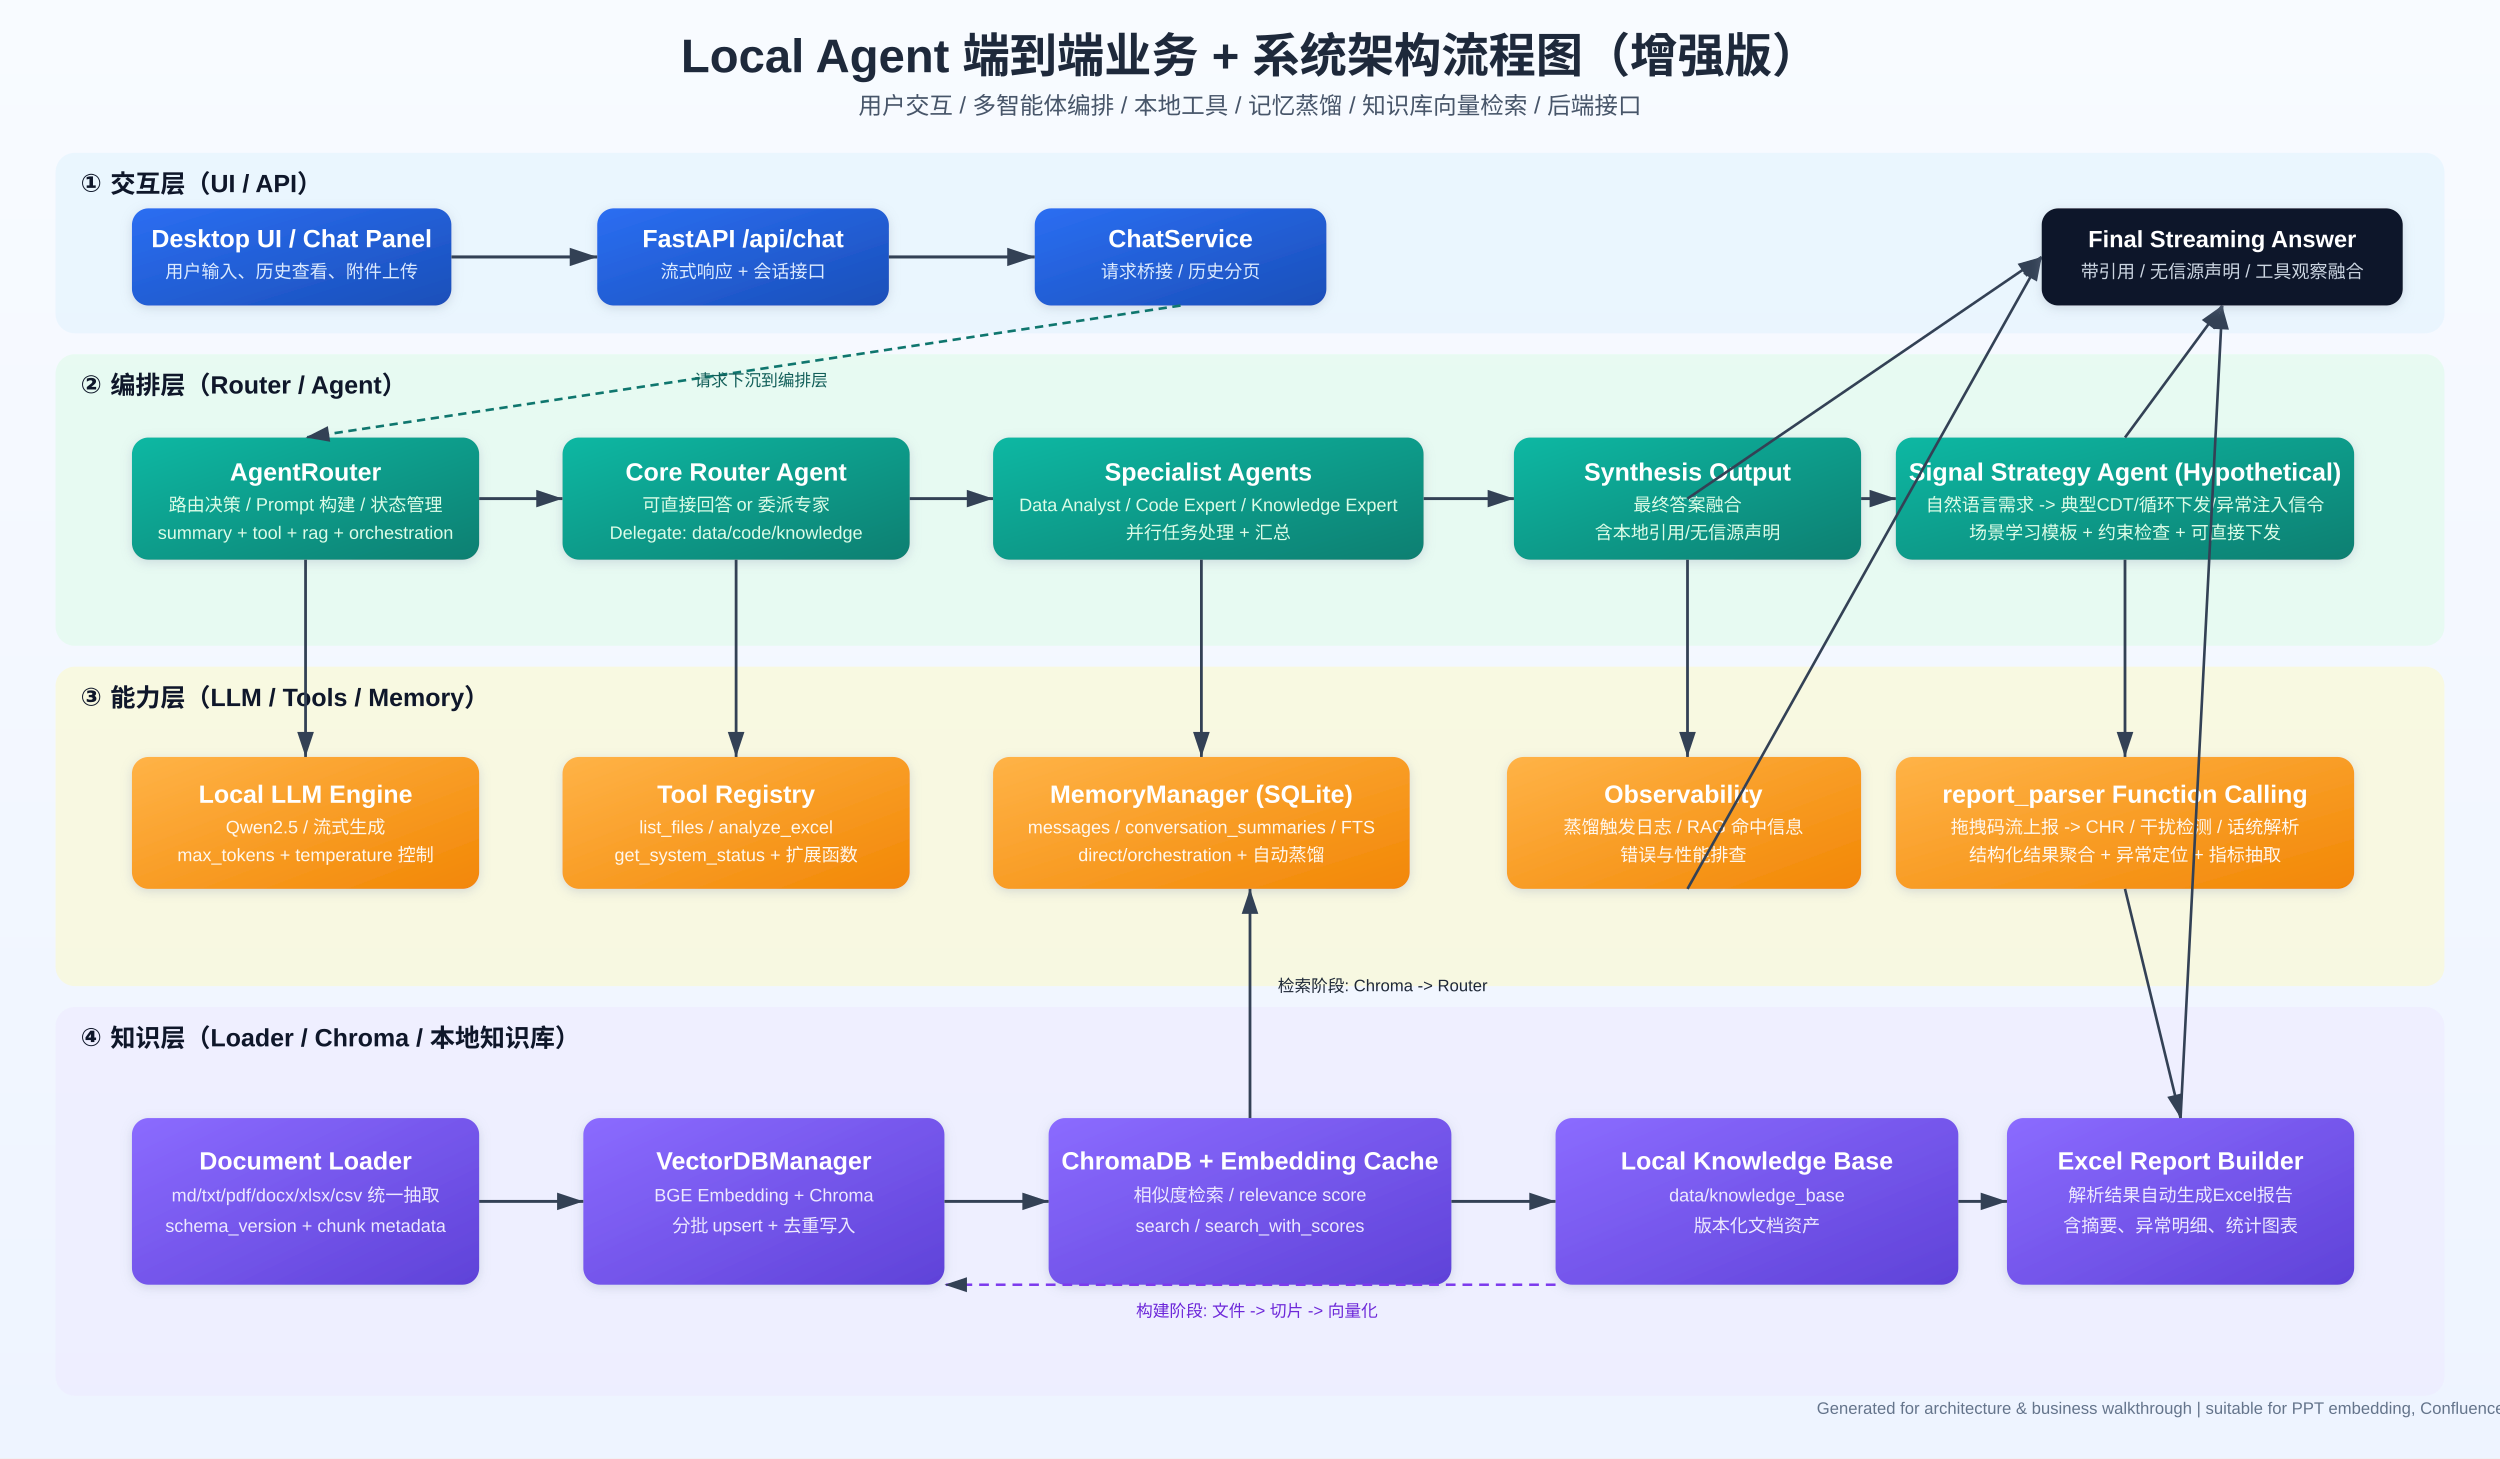
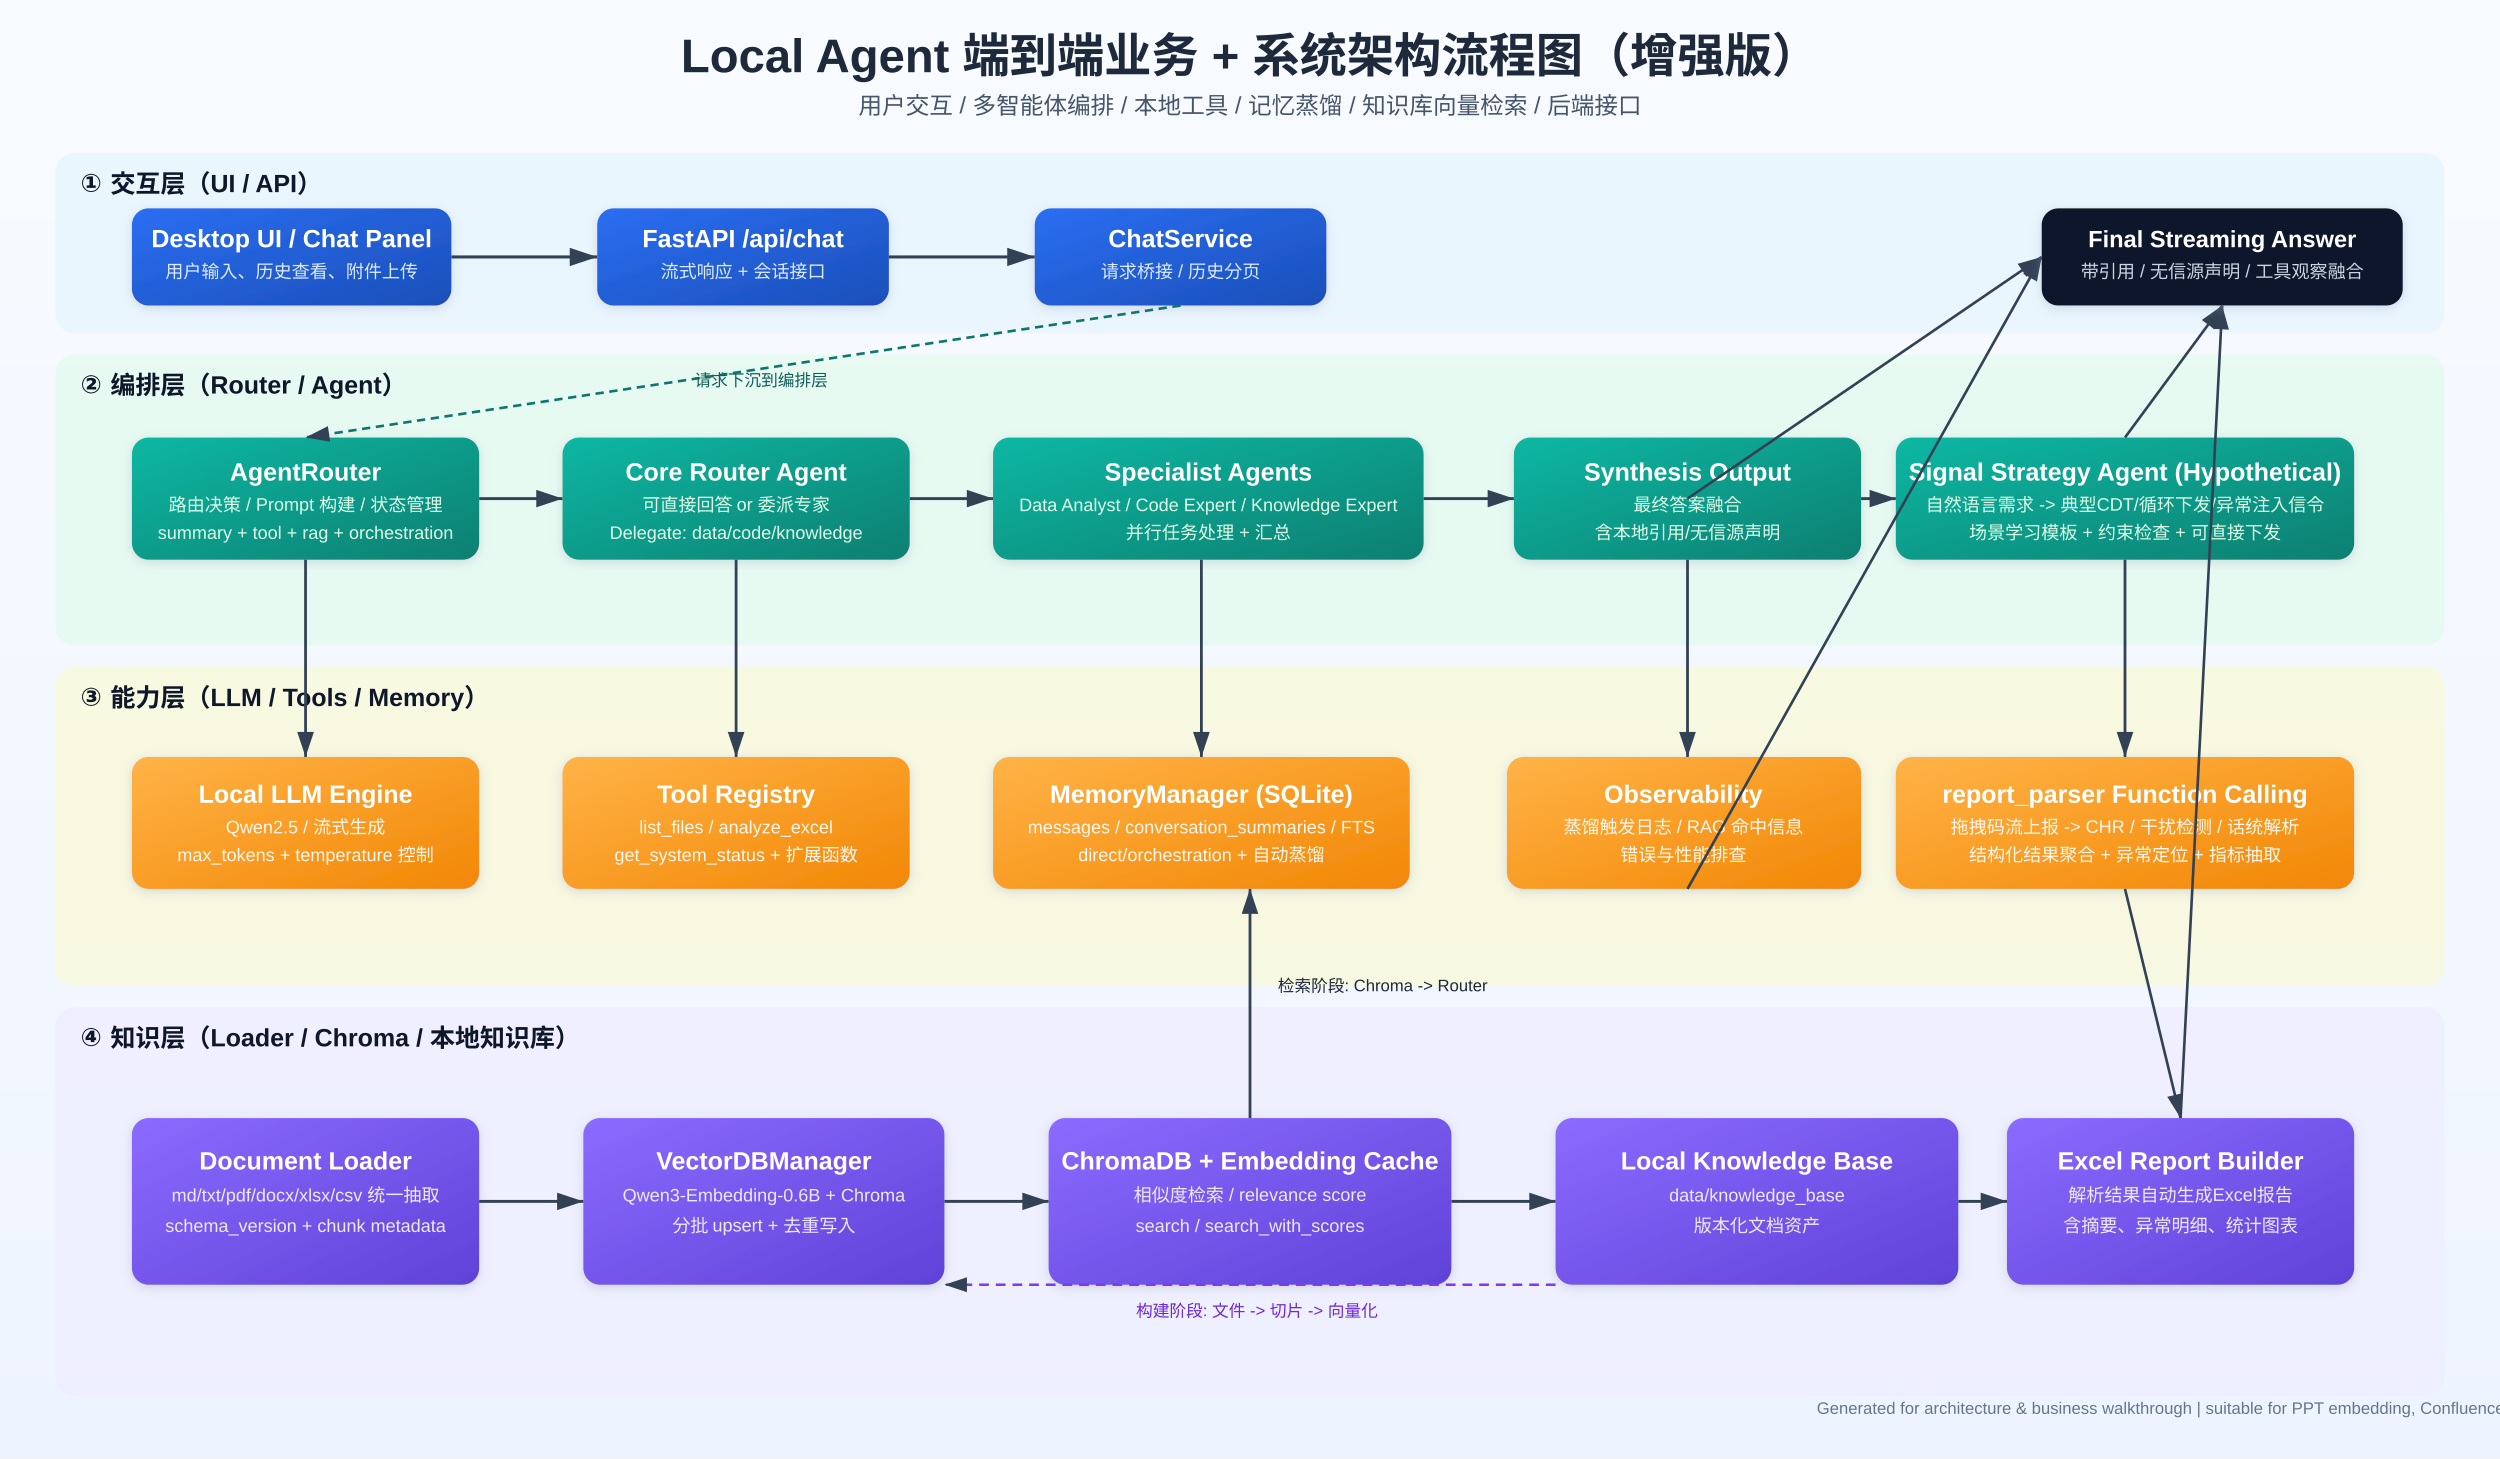
<svg xmlns="http://www.w3.org/2000/svg" width="1800" height="1050" viewBox="0 0 1800 1050">
  <defs>
    <linearGradient id="bgGrad" x1="0" y1="0" x2="0" y2="1">
      <stop offset="0%" stop-color="#f8fbff" />
      <stop offset="100%" stop-color="#eef4ff" />
    </linearGradient>
    <linearGradient id="boxBlue" x1="0" y1="0" x2="1" y2="1">
      <stop offset="0%" stop-color="#2b6ef2" />
      <stop offset="100%" stop-color="#1a4fb9" />
    </linearGradient>
    <linearGradient id="boxTeal" x1="0" y1="0" x2="1" y2="1">
      <stop offset="0%" stop-color="#10b8a3" />
      <stop offset="100%" stop-color="#0a7f71" />
    </linearGradient>
    <linearGradient id="boxOrange" x1="0" y1="0" x2="1" y2="1">
      <stop offset="0%" stop-color="#ffb347" />
      <stop offset="100%" stop-color="#f28705" />
    </linearGradient>
    <linearGradient id="boxPurple" x1="0" y1="0" x2="1" y2="1">
      <stop offset="0%" stop-color="#8b6bff" />
      <stop offset="100%" stop-color="#5f42d8" />
    </linearGradient>
    <marker id="arrow" markerWidth="10" markerHeight="10" refX="9" refY="3" orient="auto">
      <path d="M0,0 L0,6 L9,3 z" fill="#334155" />
    </marker>
    <filter id="shadow" x="-20%" y="-20%" width="140%" height="140%">
      <feDropShadow dx="0" dy="2" stdDeviation="4" flood-color="#94a3b8" flood-opacity="0.35" />
    </filter>
  </defs>
  <rect x="0" y="0" width="1800" height="1050" fill="url(#bgGrad)" />
  <text x="900" y="52" text-anchor="middle" font-family="Segoe UI, Arial" font-size="34" font-weight="700" fill="#1e293b">
    Local Agent 端到端业务 + 系统架构流程图（增强版）
  </text>
  <text x="900" y="82" text-anchor="middle" font-family="Segoe UI, Arial" font-size="17" fill="#475569">
    用户交互 / 多智能体编排 / 本地工具 / 记忆蒸馏 / 知识库向量检索 / 后端接口
  </text>
  <rect x="40" y="110" width="1720" height="130" rx="14" fill="#e0f2fe" opacity="0.55" />
  <rect x="40" y="255" width="1720" height="210" rx="14" fill="#dcfce7" opacity="0.55" />
  <rect x="40" y="480" width="1720" height="230" rx="14" fill="#fef9c3" opacity="0.5" />
  <rect x="40" y="725" width="1720" height="280" rx="14" fill="#ede9fe" opacity="0.48" />
  <text x="58" y="138" font-family="Segoe UI, Arial" font-size="18" font-weight="700" fill="#0f172a">① 交互层（UI / API）</text>
  <text x="58" y="283" font-family="Segoe UI, Arial" font-size="18" font-weight="700" fill="#0f172a">② 编排层（Router / Agent）</text>
  <text x="58" y="508" font-family="Segoe UI, Arial" font-size="18" font-weight="700" fill="#0f172a">③ 能力层（LLM / Tools / Memory）</text>
  <text x="58" y="753" font-family="Segoe UI, Arial" font-size="18" font-weight="700" fill="#0f172a">④ 知识层（Loader / Chroma / 本地知识库）</text>
  <rect x="95" y="150" width="230" height="70" rx="12" fill="url(#boxBlue)" filter="url(#shadow)" />
  <text x="210" y="178" text-anchor="middle" font-family="Segoe UI, Arial" font-size="18" fill="white" font-weight="700">Desktop UI / Chat Panel</text>
  <text x="210" y="200" text-anchor="middle" font-family="Segoe UI, Arial" font-size="13" fill="#dbeafe">用户输入、历史查看、附件上传</text>
  <rect x="430" y="150" width="210" height="70" rx="12" fill="url(#boxBlue)" filter="url(#shadow)" />
  <text x="535" y="178" text-anchor="middle" font-family="Segoe UI, Arial" font-size="18" fill="white" font-weight="700">FastAPI /api/chat</text>
  <text x="535" y="200" text-anchor="middle" font-family="Segoe UI, Arial" font-size="13" fill="#dbeafe">流式响应 + 会话接口</text>
  <rect x="745" y="150" width="210" height="70" rx="12" fill="url(#boxBlue)" filter="url(#shadow)" />
  <text x="850" y="178" text-anchor="middle" font-family="Segoe UI, Arial" font-size="18" fill="white" font-weight="700">ChatService</text>
  <text x="850" y="200" text-anchor="middle" font-family="Segoe UI, Arial" font-size="13" fill="#dbeafe">请求桥接 / 历史分页</text>
  <line x1="325" y1="185" x2="430" y2="185" stroke="#334155" stroke-width="2.2" marker-end="url(#arrow)" />
  <line x1="640" y1="185" x2="745" y2="185" stroke="#334155" stroke-width="2.2" marker-end="url(#arrow)" />
  <rect x="95" y="315" width="250" height="88" rx="12" fill="url(#boxTeal)" filter="url(#shadow)" />
  <text x="220" y="346" text-anchor="middle" font-family="Segoe UI, Arial" font-size="18" fill="white" font-weight="700">AgentRouter</text>
  <text x="220" y="368" text-anchor="middle" font-family="Segoe UI, Arial" font-size="13" fill="#dcfce7">路由决策 / Prompt 构建 / 状态管理</text>
  <text x="220" y="388" text-anchor="middle" font-family="Segoe UI, Arial" font-size="13" fill="#dcfce7">summary + tool + rag + orchestration</text>
  <rect x="405" y="315" width="250" height="88" rx="12" fill="url(#boxTeal)" filter="url(#shadow)" />
  <text x="530" y="346" text-anchor="middle" font-family="Segoe UI, Arial" font-size="18" fill="white" font-weight="700">Core Router Agent</text>
  <text x="530" y="368" text-anchor="middle" font-family="Segoe UI, Arial" font-size="13" fill="#dcfce7">可直接回答 or 委派专家</text>
  <text x="530" y="388" text-anchor="middle" font-family="Segoe UI, Arial" font-size="13" fill="#dcfce7">Delegate: data/code/knowledge</text>
  <rect x="715" y="315" width="310" height="88" rx="12" fill="url(#boxTeal)" filter="url(#shadow)" />
  <text x="870" y="346" text-anchor="middle" font-family="Segoe UI, Arial" font-size="18" fill="white" font-weight="700">Specialist Agents</text>
  <text x="870" y="368" text-anchor="middle" font-family="Segoe UI, Arial" font-size="13" fill="#dcfce7">Data Analyst / Code Expert / Knowledge Expert</text>
  <text x="870" y="388" text-anchor="middle" font-family="Segoe UI, Arial" font-size="13" fill="#dcfce7">并行任务处理 + 汇总</text>
  <rect x="1090" y="315" width="250" height="88" rx="12" fill="url(#boxTeal)" filter="url(#shadow)" />
  <text x="1215" y="346" text-anchor="middle" font-family="Segoe UI, Arial" font-size="18" fill="white" font-weight="700">Synthesis Output</text>
  <text x="1215" y="368" text-anchor="middle" font-family="Segoe UI, Arial" font-size="13" fill="#dcfce7">最终答案融合</text>
  <text x="1215" y="388" text-anchor="middle" font-family="Segoe UI, Arial" font-size="13" fill="#dcfce7">含本地引用/无信源声明</text>
  <rect x="1365" y="315" width="330" height="88" rx="12" fill="url(#boxTeal)" filter="url(#shadow)" />
  <text x="1530" y="346" text-anchor="middle" font-family="Segoe UI, Arial" font-size="18" fill="white" font-weight="700">Signal Strategy Agent (Hypothetical)</text>
  <text x="1530" y="368" text-anchor="middle" font-family="Segoe UI, Arial" font-size="13" fill="#dcfce7">自然语言需求 -&gt; 典型CDT/循环下发/异常注入信令</text>
  <text x="1530" y="388" text-anchor="middle" font-family="Segoe UI, Arial" font-size="13" fill="#dcfce7">场景学习模板 + 约束检查 + 可直接下发</text>
  <line x1="345" y1="359" x2="405" y2="359" stroke="#334155" stroke-width="2.1" marker-end="url(#arrow)" />
  <line x1="655" y1="359" x2="715" y2="359" stroke="#334155" stroke-width="2.1" marker-end="url(#arrow)" />
  <line x1="1025" y1="359" x2="1090" y2="359" stroke="#334155" stroke-width="2.1" marker-end="url(#arrow)" />
  <line x1="1340" y1="359" x2="1365" y2="359" stroke="#334155" stroke-width="2.1" marker-end="url(#arrow)" />
  <line x1="850" y1="220" x2="220" y2="315" stroke="#0f766e" stroke-width="1.9" marker-end="url(#arrow)" stroke-dasharray="6,4" />
  <text x="500" y="278" font-family="Segoe UI, Arial" font-size="12" fill="#115e59">请求下沉到编排层</text>
  <rect x="95" y="545" width="250" height="95" rx="12" fill="url(#boxOrange)" filter="url(#shadow)" />
  <text x="220" y="578" text-anchor="middle" font-family="Segoe UI, Arial" font-size="18" fill="white" font-weight="700">Local LLM Engine</text>
  <text x="220" y="600" text-anchor="middle" font-family="Segoe UI, Arial" font-size="13" fill="#fff7ed">Qwen2.5 / 流式生成</text>
  <text x="220" y="620" text-anchor="middle" font-family="Segoe UI, Arial" font-size="13" fill="#fff7ed">max_tokens + temperature 控制</text>
  <rect x="405" y="545" width="250" height="95" rx="12" fill="url(#boxOrange)" filter="url(#shadow)" />
  <text x="530" y="578" text-anchor="middle" font-family="Segoe UI, Arial" font-size="18" fill="white" font-weight="700">Tool Registry</text>
  <text x="530" y="600" text-anchor="middle" font-family="Segoe UI, Arial" font-size="13" fill="#fff7ed">list_files / analyze_excel</text>
  <text x="530" y="620" text-anchor="middle" font-family="Segoe UI, Arial" font-size="13" fill="#fff7ed">get_system_status + 扩展函数</text>
  <rect x="715" y="545" width="300" height="95" rx="12" fill="url(#boxOrange)" filter="url(#shadow)" />
  <text x="865" y="578" text-anchor="middle" font-family="Segoe UI, Arial" font-size="18" fill="white" font-weight="700">MemoryManager (SQLite)</text>
  <text x="865" y="600" text-anchor="middle" font-family="Segoe UI, Arial" font-size="13" fill="#fff7ed">messages / conversation_summaries / FTS</text>
  <text x="865" y="620" text-anchor="middle" font-family="Segoe UI, Arial" font-size="13" fill="#fff7ed">direct/orchestration + 自动蒸馏</text>
  <rect x="1085" y="545" width="255" height="95" rx="12" fill="url(#boxOrange)" filter="url(#shadow)" />
  <text x="1212" y="578" text-anchor="middle" font-family="Segoe UI, Arial" font-size="18" fill="white" font-weight="700">Observability</text>
  <text x="1212" y="600" text-anchor="middle" font-family="Segoe UI, Arial" font-size="13" fill="#fff7ed">蒸馏触发日志 / RAG 命中信息</text>
  <text x="1212" y="620" text-anchor="middle" font-family="Segoe UI, Arial" font-size="13" fill="#fff7ed">错误与性能排查</text>
  <rect x="1365" y="545" width="330" height="95" rx="12" fill="url(#boxOrange)" filter="url(#shadow)" />
  <text x="1530" y="578" text-anchor="middle" font-family="Segoe UI, Arial" font-size="18" fill="white" font-weight="700">report_parser Function Calling</text>
  <text x="1530" y="600" text-anchor="middle" font-family="Segoe UI, Arial" font-size="13" fill="#fff7ed">拖拽码流上报 -&gt; CHR / 干扰检测 / 话统解析</text>
  <text x="1530" y="620" text-anchor="middle" font-family="Segoe UI, Arial" font-size="13" fill="#fff7ed">结构化结果聚合 + 异常定位 + 指标抽取</text>
  <line x1="220" y1="403" x2="220" y2="545" stroke="#334155" stroke-width="2" marker-end="url(#arrow)" />
  <line x1="530" y1="403" x2="530" y2="545" stroke="#334155" stroke-width="2" marker-end="url(#arrow)" />
  <line x1="865" y1="403" x2="865" y2="545" stroke="#334155" stroke-width="2" marker-end="url(#arrow)" />
  <line x1="1215" y1="403" x2="1215" y2="545" stroke="#334155" stroke-width="2" marker-end="url(#arrow)" />
  <line x1="1530" y1="403" x2="1530" y2="545" stroke="#334155" stroke-width="2" marker-end="url(#arrow)" />
  <rect x="95" y="805" width="250" height="120" rx="12" fill="url(#boxPurple)" filter="url(#shadow)" />
  <text x="220" y="842" text-anchor="middle" font-family="Segoe UI, Arial" font-size="18" fill="white" font-weight="700">Document Loader</text>
  <text x="220" y="865" text-anchor="middle" font-family="Segoe UI, Arial" font-size="13" fill="#ede9fe">md/txt/pdf/docx/xlsx/csv 统一抽取</text>
  <text x="220" y="887" text-anchor="middle" font-family="Segoe UI, Arial" font-size="13" fill="#ede9fe">schema_version + chunk metadata</text>
  <rect x="420" y="805" width="260" height="120" rx="12" fill="url(#boxPurple)" filter="url(#shadow)" />
  <text x="550" y="842" text-anchor="middle" font-family="Segoe UI, Arial" font-size="18" fill="white" font-weight="700">VectorDBManager</text>
-   <text x="550" y="865" text-anchor="middle" font-family="Segoe UI, Arial" font-size="13" fill="#ede9fe">BGE Embedding + Chroma</text>
+   <text x="550" y="865" text-anchor="middle" font-family="Segoe UI, Arial" font-size="13" fill="#ede9fe">Qwen3-Embedding-0.6B + Chroma</text>
  <text x="550" y="887" text-anchor="middle" font-family="Segoe UI, Arial" font-size="13" fill="#ede9fe">分批 upsert + 去重写入</text>
  <rect x="755" y="805" width="290" height="120" rx="12" fill="url(#boxPurple)" filter="url(#shadow)" />
  <text x="900" y="842" text-anchor="middle" font-family="Segoe UI, Arial" font-size="18" fill="white" font-weight="700">ChromaDB + Embedding Cache</text>
  <text x="900" y="865" text-anchor="middle" font-family="Segoe UI, Arial" font-size="13" fill="#ede9fe">相似度检索 / relevance score</text>
  <text x="900" y="887" text-anchor="middle" font-family="Segoe UI, Arial" font-size="13" fill="#ede9fe">search / search_with_scores</text>
  <rect x="1120" y="805" width="290" height="120" rx="12" fill="url(#boxPurple)" filter="url(#shadow)" />
  <text x="1265" y="842" text-anchor="middle" font-family="Segoe UI, Arial" font-size="18" fill="white" font-weight="700">Local Knowledge Base</text>
  <text x="1265" y="865" text-anchor="middle" font-family="Segoe UI, Arial" font-size="13" fill="#ede9fe">data/knowledge_base</text>
  <text x="1265" y="887" text-anchor="middle" font-family="Segoe UI, Arial" font-size="13" fill="#ede9fe">版本化文档资产</text>
  <rect x="1445" y="805" width="250" height="120" rx="12" fill="url(#boxPurple)" filter="url(#shadow)" />
  <text x="1570" y="842" text-anchor="middle" font-family="Segoe UI, Arial" font-size="18" fill="white" font-weight="700">Excel Report Builder</text>
  <text x="1570" y="865" text-anchor="middle" font-family="Segoe UI, Arial" font-size="13" fill="#ede9fe">解析结果自动生成Excel报告</text>
  <text x="1570" y="887" text-anchor="middle" font-family="Segoe UI, Arial" font-size="13" fill="#ede9fe">含摘要、异常明细、统计图表</text>
  <line x1="345" y1="865" x2="420" y2="865" stroke="#334155" stroke-width="2.1" marker-end="url(#arrow)" />
  <line x1="680" y1="865" x2="755" y2="865" stroke="#334155" stroke-width="2.1" marker-end="url(#arrow)" />
  <line x1="1045" y1="865" x2="1120" y2="865" stroke="#334155" stroke-width="2.1" marker-end="url(#arrow)" />
  <line x1="1410" y1="865" x2="1445" y2="865" stroke="#334155" stroke-width="2.1" marker-end="url(#arrow)" />
  <line x1="1120" y1="925" x2="680" y2="925" stroke="#7c3aed" stroke-width="1.8" marker-end="url(#arrow)" stroke-dasharray="7,5" />
  <text x="905" y="948" text-anchor="middle" font-family="Segoe UI, Arial" font-size="12" fill="#6d28d9">构建阶段: 文件 -&gt; 切片 -&gt; 向量化</text>
  <line x1="900" y1="805" x2="900" y2="640" stroke="#334155" stroke-width="2" marker-end="url(#arrow)" />
  <text x="920" y="714" font-family="Segoe UI, Arial" font-size="12" fill="#1f2937">检索阶段: Chroma -&gt; Router</text>
  <line x1="1215" y1="640" x2="1470" y2="185" stroke="#334155" stroke-width="1.9" marker-end="url(#arrow)" />
  <line x1="1215" y1="359" x2="1470" y2="185" stroke="#334155" stroke-width="1.9" marker-end="url(#arrow)" />
  <line x1="1530" y1="640" x2="1570" y2="805" stroke="#334155" stroke-width="1.9" marker-end="url(#arrow)" />
  <line x1="1570" y1="805" x2="1600" y2="220" stroke="#334155" stroke-width="1.9" marker-end="url(#arrow)" />
  <line x1="1530" y1="315" x2="1600" y2="220" stroke="#334155" stroke-width="1.9" marker-end="url(#arrow)" />
  <rect x="1470" y="150" width="260" height="70" rx="12" fill="#0f172a" filter="url(#shadow)" />
  <text x="1600" y="178" text-anchor="middle" font-family="Segoe UI, Arial" font-size="17" fill="white" font-weight="700">Final Streaming Answer</text>
  <text x="1600" y="200" text-anchor="middle" font-family="Segoe UI, Arial" font-size="13" fill="#cbd5e1">带引用 / 无信源声明 / 工具观察融合</text>
  <text x="1600" y="1018" text-anchor="middle" font-family="Segoe UI, Arial" font-size="12" fill="#64748b">
    Generated for architecture &amp; business walkthrough | suitable for PPT embedding, Confluence and docs export
  </text>
</svg>
